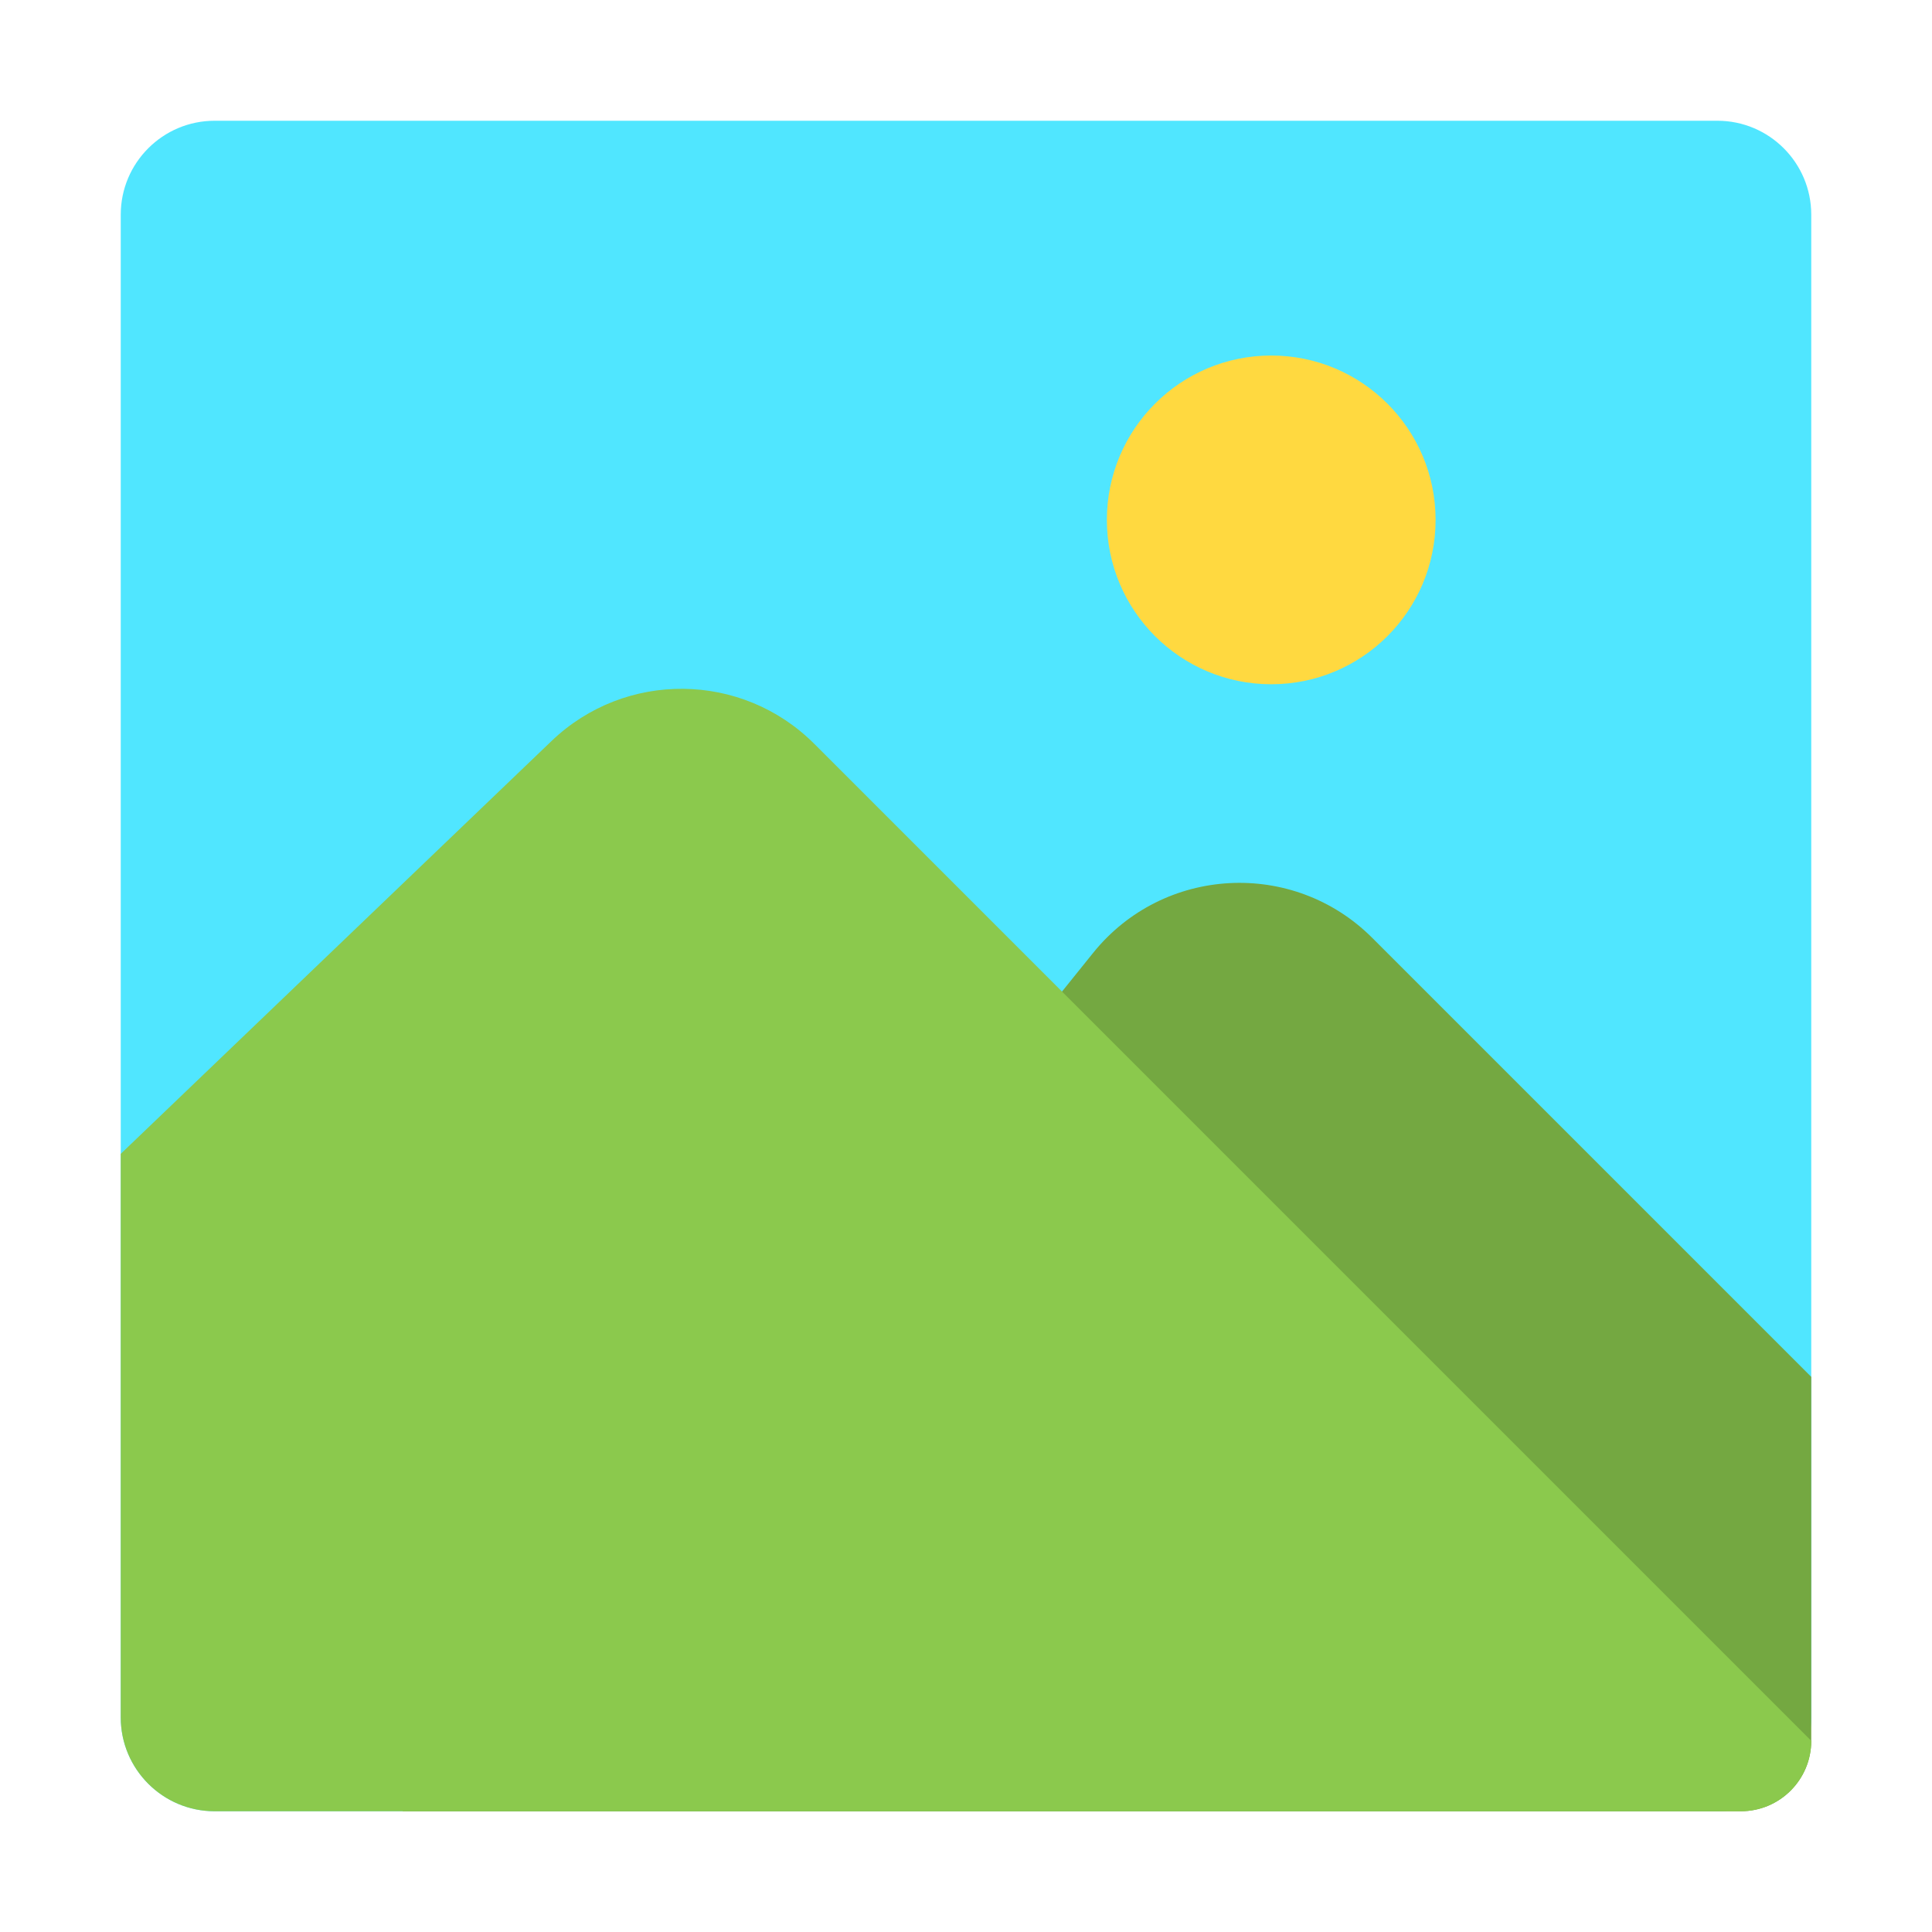
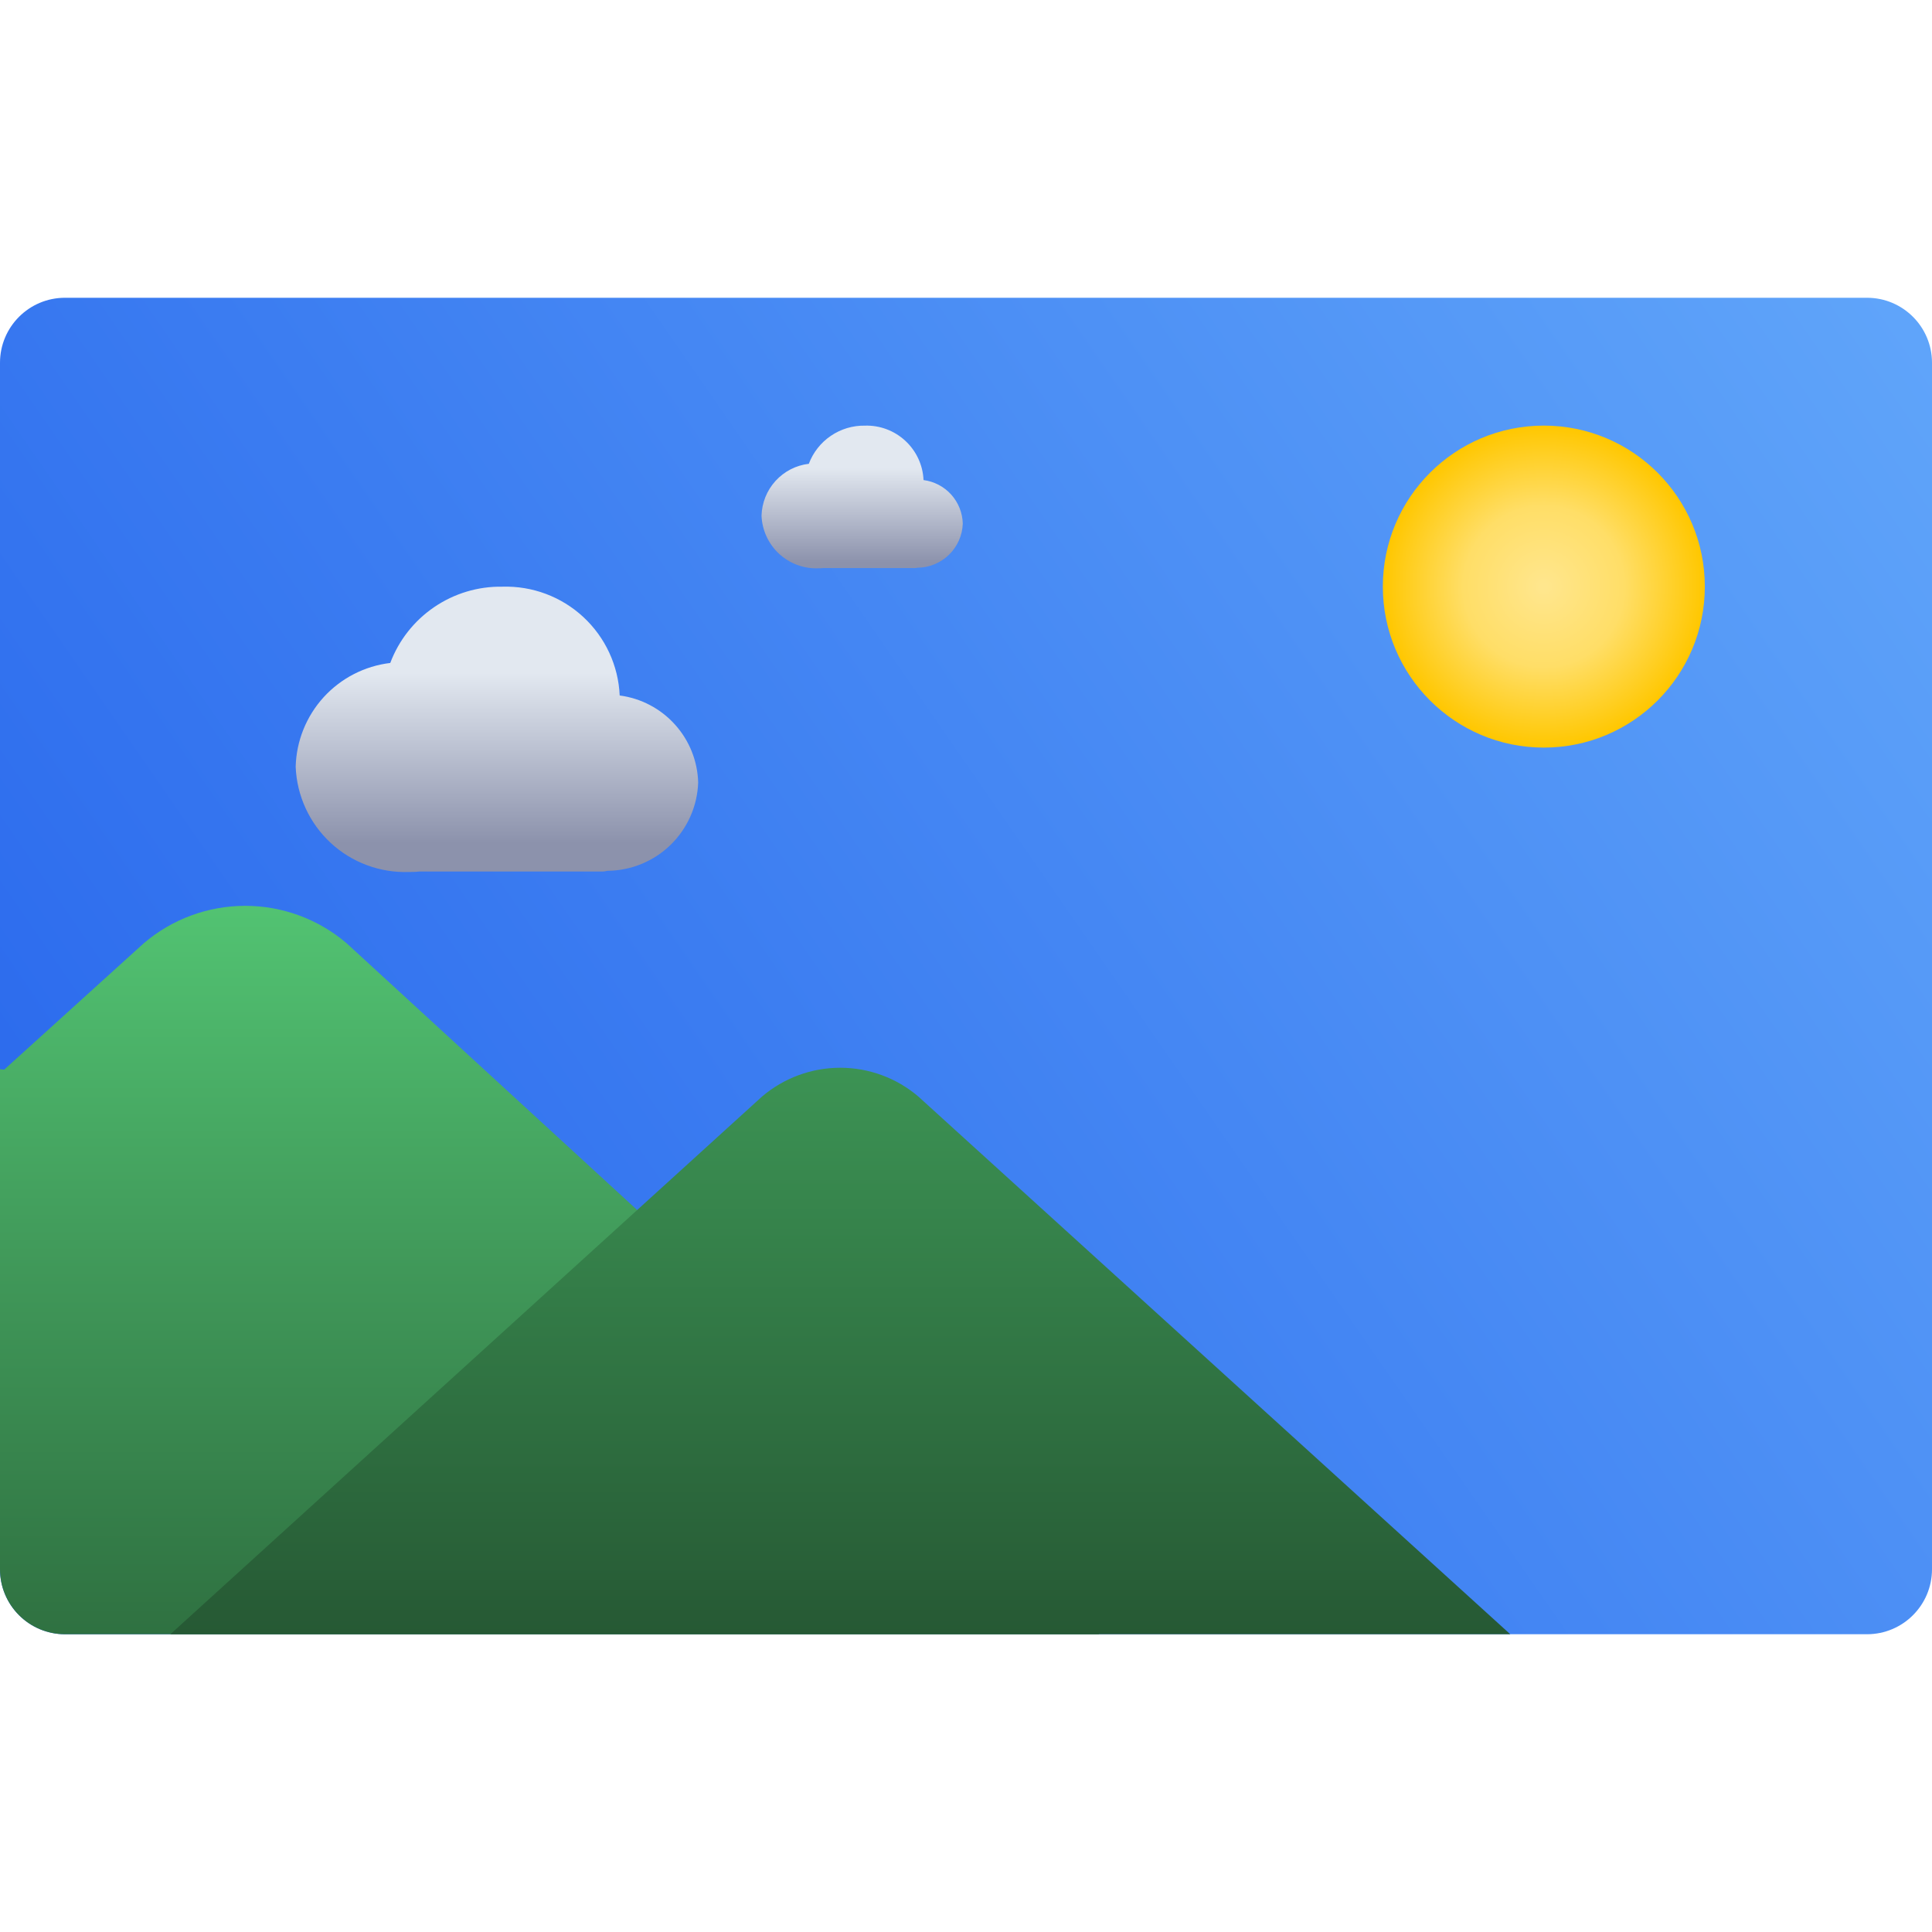
<svg xmlns="http://www.w3.org/2000/svg" viewBox="0 0 48 48" fill="none">
-   <path fill="#50E6FF" d="M3 5.333C3 4.045 4.045 3 5.333 3H42.667C43.955 3 45 4.045 45 5.333V42.667C45 43.955 43.955 45 42.667 45H5.333C4.045 45 3 43.955 3 42.667V5.333Z" />
-   <path fill="#FFD940" d="M35.667 12.917C35.667 15.172 33.839 17 31.583 17C29.328 17 27.5 15.172 27.5 12.917C27.5 10.662 29.328 8.833 31.583 8.833C33.839 8.833 35.667 10.662 35.667 12.917Z" />
-   <path fill="#74A841" d="M27.157 23.676C28.898 21.513 32.13 21.338 34.093 23.301L45 34.208V43.25C45 44.217 44.217 45 43.25 45H10L27.157 23.676Z" />
-   <path fill="#8BC94D" d="M3 28.667L13.702 18.411C15.534 16.654 18.435 16.685 20.23 18.48L45 43.25C45 44.217 44.217 45 43.25 45H5.333C4.045 45 3 43.955 3 42.667V28.667Z" />
+   <rect width="48" height="33.205" fill="none" transform="translate(0 7.39764)" />
+   <path fill="url(#ceu)" d="M46.385 7.398H1.615C0.723 7.398 0 8.121 0 9.013V38.987C0 39.879 0.723 40.602 1.615 40.602H46.385C47.277 40.602 48 39.879 48 38.987V9.013C48 8.121 47.277 7.398 46.385 7.398Z" />
+   <path fill="url(#montanha0)" d="M0.104 26.575L3.572 23.435C4.274 22.835 5.168 22.505 6.092 22.505C7.016 22.505 7.909 22.835 8.612 23.435L27.309 40.602H1.615C1.187 40.602 0.776 40.432 0.473 40.129C0.17 39.826 -1.90735e-06 39.416 -1.90735e-06 38.987V26.564L0.104 26.575Z" />
+   <path fill="url(#montanha1)" d="M37.522 40.602L22.817 27.244C22.276 26.782 21.587 26.528 20.875 26.528C20.163 26.528 19.474 26.782 18.932 27.244L4.233 40.602H37.522Z" />
+   <circle fill="url(#sol)" cx="38.356" cy="14.574" r="4" />
+   <path fill="url(#nuvem1)" d="M23.92 13.009C23.913 12.742 23.811 12.487 23.633 12.288C23.454 12.09 23.21 11.962 22.945 11.927C22.929 11.555 22.766 11.205 22.493 10.952C22.22 10.699 21.859 10.563 21.487 10.575C21.186 10.57 20.89 10.659 20.641 10.829C20.392 10.998 20.201 11.241 20.095 11.523C19.777 11.56 19.484 11.711 19.268 11.948C19.052 12.185 18.929 12.491 18.92 12.812C18.934 13.171 19.09 13.511 19.354 13.757C19.618 14.002 19.968 14.132 20.328 14.119C20.37 14.119 20.412 14.119 20.453 14.113H22.733C22.753 14.113 22.773 14.11 22.792 14.105C23.085 14.103 23.366 13.988 23.576 13.784C23.787 13.579 23.91 13.302 23.92 13.009Z" />
+   <path fill="url(#nuvem2)" d="M17.346 19.444C17.332 18.91 17.128 18.399 16.77 18.002C16.413 17.605 15.926 17.349 15.396 17.279C15.363 16.535 15.038 15.835 14.492 15.329C13.946 14.823 13.223 14.553 12.479 14.576C11.876 14.566 11.286 14.744 10.788 15.083C10.29 15.422 9.908 15.907 9.696 16.471C9.06 16.547 8.473 16.849 8.041 17.322C7.61 17.796 7.363 18.408 7.346 19.049C7.374 19.769 7.686 20.448 8.213 20.939C8.741 21.429 9.442 21.69 10.162 21.664C10.246 21.664 10.328 21.664 10.411 21.653H14.97C15.011 21.652 15.051 21.646 15.09 21.635C15.676 21.631 16.238 21.401 16.658 20.993C17.078 20.585 17.325 20.03 17.346 19.444Z" />
+   <defs>
+     <linearGradient id="ceu" x1="48" y1="7.398" x2="5.77227e-07" y2="40.602" gradientUnits="userSpaceOnUse">
+       <stop stop-color="#60A5FA" />
+       <stop offset="0.299" stop-color="#4E91F5" />
+       <stop offset="0.603" stop-color="#3B7CF1" />
+       <stop offset="1" stop-color="#2563EB" />
+     </linearGradient>
+     <linearGradient id="montanha0" x1="13.655" y1="22.505" x2="13.655" y2="40.602" gradientUnits="userSpaceOnUse">
+       <stop stop-color="#52C372" />
+       <stop offset="0.5" stop-color="#409859" />
+       <stop offset="1" stop-color="#2F7141" />
+     </linearGradient>
+     <linearGradient id="montanha1" x1="20.878" y1="26.528" x2="20.878" y2="40.602" gradientUnits="userSpaceOnUse">
+       <stop stop-color="#3C9354" />
+       <stop offset="1" stop-color="#265934" />
+     </linearGradient>
+     <radialGradient id="sol" cx="0" cy="0" r="1" gradientUnits="userSpaceOnUse" gradientTransform="translate(38.3563 14.5742) rotate(90) scale(4)">
+       <stop offset="0.02" stop-color="#FFE68D" />
+       <stop offset="0.5" stop-color="#FFDE67" />
+       <stop offset="1" stop-color="#FFC700" />
+     </radialGradient>
+     <linearGradient id="nuvem1" x1="21.42" y1="10.574" x2="21.42" y2="14.12" gradientUnits="userSpaceOnUse">
+       <stop offset="0.298" stop-color="#E2E8F0" />
+       <stop offset="0.957" stop-color="#8C92AC" />
+     </linearGradient>
+     <linearGradient id="nuvem2" x1="12.346" y1="14.574" x2="12.346" y2="21.666" gradientUnits="userSpaceOnUse">
+       <stop offset="0.303" stop-color="#E2E8F0" />
+       <stop offset="0.899" stop-color="#8C92AC" />
+     </linearGradient>
+   </defs>
</svg>
